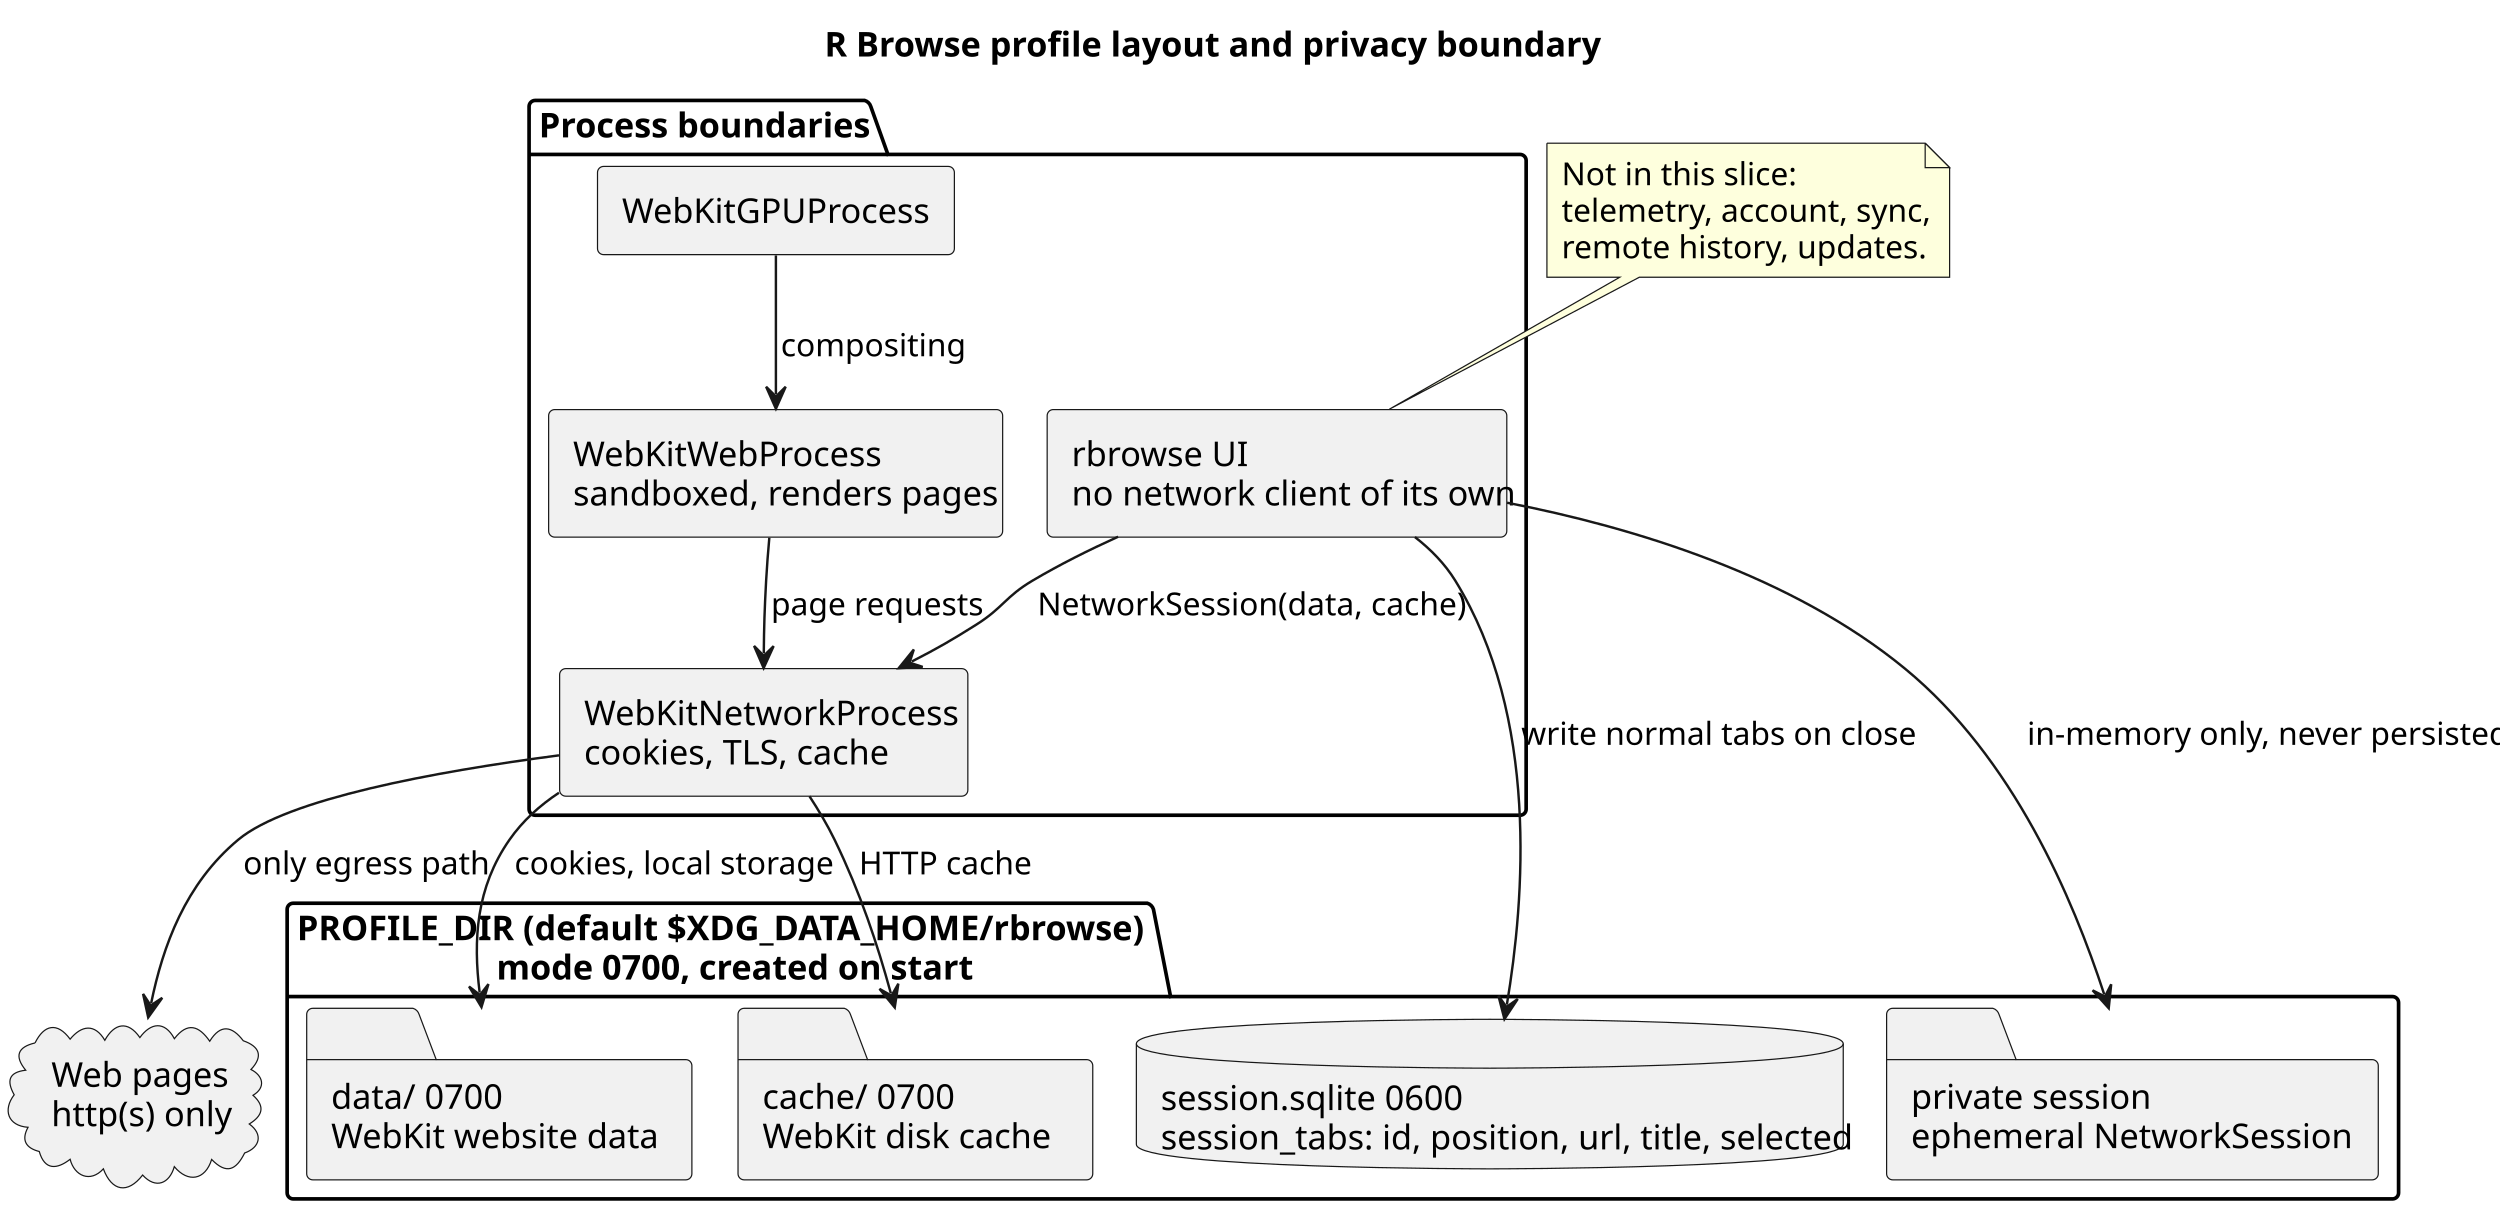
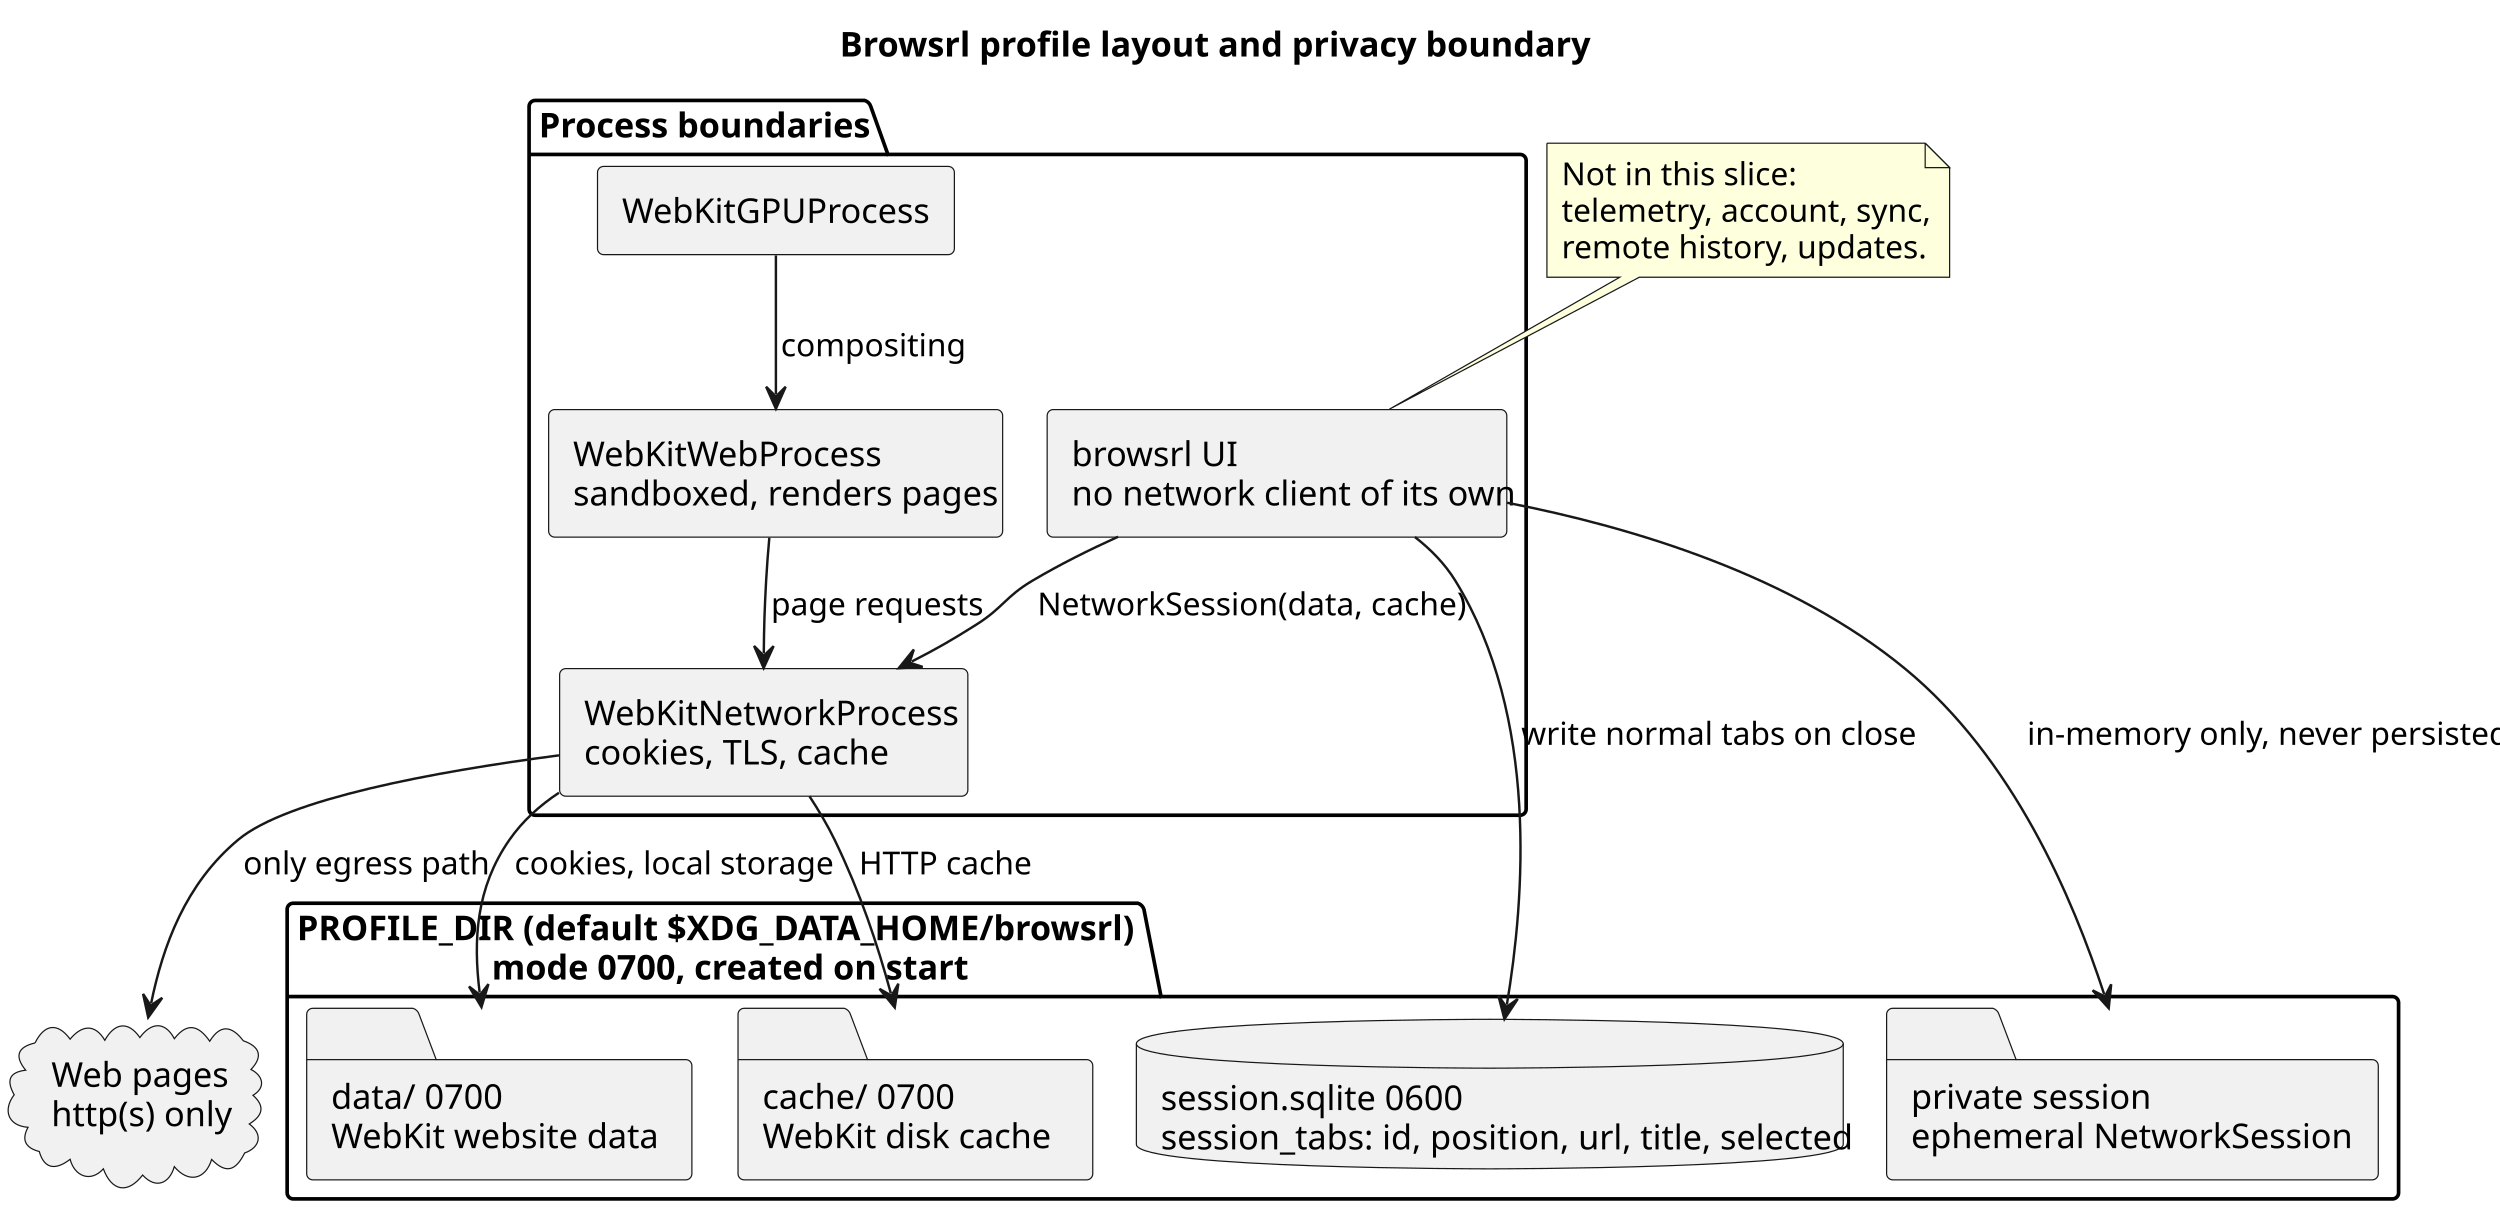
<svg xmlns="http://www.w3.org/2000/svg" contentStyleType="text/css" height="497px" preserveAspectRatio="none" style="width:1023px;height:497px;background:#FFFFFF;" version="1.1" viewBox="0 0 1023 497" width="1023px" zoomAndPan="magnify">
  <defs />
  <g>
-     <text fill="#000000" font-family="sans-serif" font-size="14" font-weight="bold" lengthAdjust="spacing" textLength="305.731" x="337.385" y="23.132">R Browse profile layout and privacy boundary</text>
+     <text fill="#000000" font-family="sans-serif" font-size="14" font-weight="bold" lengthAdjust="spacing" textLength="293.282" x="343.609" y="23.132">Browsrl profile layout and privacy boundary</text>
    <g id="cluster_Profile">
-       <path d="M120,369.599 L469.489,369.599 A3.75,3.75 0 0 1 471.989,372.099 L478.989,407.796 L979,407.796 A2.5,2.5 0 0 1 981.5,410.296 L981.5,488.099 A2.5,2.5 0 0 1 979,490.599 L120,490.599 A2.5,2.5 0 0 1 117.5,488.099 L117.5,372.099 A2.5,2.5 0 0 1 120,369.599 " fill="none" style="stroke:#000000;stroke-width:1.5;" />
-       <line style="stroke:#000000;stroke-width:1.5;" x1="117.5" x2="478.989" y1="407.796" y2="407.796" />
-       <text fill="#000000" font-family="sans-serif" font-size="14" font-weight="bold" lengthAdjust="spacing" textLength="348.489" x="121.5" y="384.731">PROFILE_DIR (default $XDG_DATA_HOME/rbrowse)</text>
-       <text fill="#000000" font-family="sans-serif" font-size="14" font-weight="bold" lengthAdjust="spacing" textLength="185.185" x="203.152" y="400.829">mode 0700, created on start</text>
+       <path d="M120,369.599 L465.593,369.599 A3.75,3.75 0 0 1 468.093,372.099 L475.093,407.796 L979,407.796 A2.5,2.5 0 0 1 981.5,410.296 L981.5,488.099 A2.5,2.5 0 0 1 979,490.599 L120,490.599 A2.5,2.5 0 0 1 117.5,488.099 L117.5,372.099 A2.5,2.5 0 0 1 120,369.599 " fill="none" style="stroke:#000000;stroke-width:1.5;" />
+       <line style="stroke:#000000;stroke-width:1.5;" x1="117.5" x2="475.093" y1="407.796" y2="407.796" />
+       <text fill="#000000" font-family="sans-serif" font-size="14" font-weight="bold" lengthAdjust="spacing" textLength="344.593" x="121.5" y="384.731">PROFILE_DIR (default $XDG_DATA_HOME/browsrl)</text>
+       <text fill="#000000" font-family="sans-serif" font-size="14" font-weight="bold" lengthAdjust="spacing" textLength="185.185" x="201.204" y="400.829">mode 0700, created on start</text>
    </g>
    <g id="cluster_Procs">
      <path d="M219,41.099 L353.827,41.099 A3.75,3.75 0 0 1 356.327,43.599 L363.327,63.197 L622,63.197 A2.5,2.5 0 0 1 624.5,65.697 L624.5,331.099 A2.5,2.5 0 0 1 622,333.599 L219,333.599 A2.5,2.5 0 0 1 216.5,331.099 L216.5,43.599 A2.5,2.5 0 0 1 219,41.099 " fill="none" style="stroke:#000000;stroke-width:1.5;" />
      <line style="stroke:#000000;stroke-width:1.5;" x1="216.5" x2="363.327" y1="63.197" y2="63.197" />
      <text fill="#000000" font-family="sans-serif" font-size="14" font-weight="bold" lengthAdjust="spacing" textLength="133.827" x="220.5" y="56.23">Process boundaries</text>
    </g>
    <g id="elem_Internet">
      <path d="M14.34,426.772 C18.045,419.269 23.404,418.075 28.694,425.219 C33.296,419.631 38.699,418.621 42.895,425.675 C46.767,418.737 52.273,417.429 57.238,424.562 C61.678,418.467 67.359,417.618 71.356,425.025 C76.769,418.06 81.365,419.712 85.824,426.061 C90.261,418.892 94.929,419.811 99.546,425.874 C106.177,428.21 107.874,432.148 102.699,437.646 C107.573,440.075 108.996,444.949 103.535,448.196 C108.755,452.853 107.323,456.651 102.007,459.937 C107.74,464.104 106.438,469.562 100.112,471.804 C96.596,478.819 92.734,480.714 86.608,474.459 C83.944,482.97 76.934,484.11 71.334,477.406 C69.319,484.333 63.768,486.735 58.36,480.838 C52.219,488.749 45.73,487.504 42.296,478.298 C36.913,484.193 30.433,481.154 28.69,474.386 C23.396,478.483 18.327,479.08 16.062,471.194 C10.578,469.787 8.599,466.586 11.465,461.3 C3.153,460.661 1.095,454.165 5.8,447.987 C2.679,442.37 3.455,438.78 10.51,437.927 C5.814,432.169 7.189,428.462 14.34,426.772 " fill="#F1F1F1" style="stroke:#181818;stroke-width:0.5;" />
      <text fill="#000000" font-family="sans-serif" font-size="14" lengthAdjust="spacing" textLength="70.82" x="21" y="444.731">Web pages</text>
      <text fill="#000000" font-family="sans-serif" font-size="14" lengthAdjust="spacing" textLength="69.248" x="21" y="460.829">http(s) only</text>
    </g>
    <g id="elem_None">
      <path d="M633,58.599 L633,113.445 A0,0 0 0 0 633,113.445 L662.798,113.445 L568.529,167.438 L670.798,113.445 L797.781,113.445 A0,0 0 0 0 797.781,113.445 L797.781,68.599 L787.781,58.599 L633,58.599 A0,0 0 0 0 633,58.599 " fill="#FEFFDD" style="stroke:#181818;stroke-width:0.5;" />
      <path d="M787.781,58.599 L787.781,68.599 L797.781,68.599 L787.781,58.599 " fill="#FEFFDD" style="stroke:#181818;stroke-width:0.5;" />
      <text fill="#000000" font-family="sans-serif" font-size="13" lengthAdjust="spacing" textLength="91.032" x="639" y="75.793">Not in this slice:</text>
      <text fill="#000000" font-family="sans-serif" font-size="13" lengthAdjust="spacing" textLength="143.781" x="639" y="90.741">telemetry, account, sync,</text>
      <text fill="#000000" font-family="sans-serif" font-size="13" lengthAdjust="spacing" textLength="139.458" x="639" y="105.69">remote history, updates.</text>
    </g>
    <g id="elem_Data">
      <path d="M128,412.599 L169,412.599 A3.75,3.75 0 0 1 171.5,415.099 L178.5,433.599 L280.62,433.599 A2.5,2.5 0 0 1 283.12,436.099 L283.12,480.296 A2.5,2.5 0 0 1 280.62,482.796 L128,482.796 A2.5,2.5 0 0 1 125.5,480.296 L125.5,415.099 A2.5,2.5 0 0 1 128,412.599 " fill="#F1F1F1" style="stroke:#181818;stroke-width:0.5;" />
      <line style="stroke:#181818;stroke-width:0.5;" x1="125.5" x2="178.5" y1="433.599" y2="433.599" />
      <text fill="#000000" font-family="sans-serif" font-size="14" lengthAdjust="spacing" textLength="66.172" x="135.5" y="453.731">data/ 0700</text>
      <text fill="#000000" font-family="sans-serif" font-size="14" lengthAdjust="spacing" textLength="127.62" x="135.5" y="469.829">WebKit website data</text>
    </g>
    <g id="elem_Cache">
      <path d="M304.5,412.599 L345.5,412.599 A3.75,3.75 0 0 1 348,415.099 L355,433.599 L444.658,433.599 A2.5,2.5 0 0 1 447.158,436.099 L447.158,480.296 A2.5,2.5 0 0 1 444.658,482.796 L304.5,482.796 A2.5,2.5 0 0 1 302,480.296 L302,415.099 A2.5,2.5 0 0 1 304.5,412.599 " fill="#F1F1F1" style="stroke:#181818;stroke-width:0.5;" />
      <line style="stroke:#181818;stroke-width:0.5;" x1="302" x2="355" y1="433.599" y2="433.599" />
      <text fill="#000000" font-family="sans-serif" font-size="14" lengthAdjust="spacing" textLength="76.282" x="312" y="453.731">cache/ 0700</text>
      <text fill="#000000" font-family="sans-serif" font-size="14" lengthAdjust="spacing" textLength="115.158" x="312" y="469.829">WebKit disk cache</text>
    </g>
    <g id="elem_Session">
      <path d="M465,427.099 C465,417.099 609.627,417.099 609.627,417.099 C609.627,417.099 754.254,417.099 754.254,427.099 L754.254,468.296 C754.254,478.296 609.627,478.296 609.627,478.296 C609.627,478.296 465,478.296 465,468.296 L465,427.099 " fill="#F1F1F1" style="stroke:#181818;stroke-width:0.5;" />
      <path d="M465,427.099 C465,437.099 609.627,437.099 609.627,437.099 C609.627,437.099 754.254,437.099 754.254,427.099 " fill="none" style="stroke:#181818;stroke-width:0.5;" />
      <text fill="#000000" font-family="sans-serif" font-size="14" lengthAdjust="spacing" textLength="119.075" x="475" y="454.231">session.sqlite 0600</text>
      <text fill="#000000" font-family="sans-serif" font-size="14" lengthAdjust="spacing" textLength="269.254" x="475" y="470.329">session_tabs: id, position, url, title, selected</text>
    </g>
    <g id="elem_Private">
      <path d="M774.5,412.599 L815.5,412.599 A3.75,3.75 0 0 1 818,415.099 L825,433.599 L970.692,433.599 A2.5,2.5 0 0 1 973.192,436.099 L973.192,480.296 A2.5,2.5 0 0 1 970.692,482.796 L774.5,482.796 A2.5,2.5 0 0 1 772,480.296 L772,415.099 A2.5,2.5 0 0 1 774.5,412.599 " fill="#F1F1F1" style="stroke:#181818;stroke-width:0.5;" />
      <line style="stroke:#181818;stroke-width:0.5;" x1="772" x2="825" y1="433.599" y2="433.599" />
      <text fill="#000000" font-family="sans-serif" font-size="14" lengthAdjust="spacing" textLength="93.379" x="782" y="453.731">private session</text>
      <text fill="#000000" font-family="sans-serif" font-size="14" lengthAdjust="spacing" textLength="171.192" x="782" y="469.829">ephemeral NetworkSession</text>
    </g>
    <g id="elem_UI">
      <rect fill="#F1F1F1" height="52.197" rx="2.5" ry="2.5" style="stroke:#181818;stroke-width:0.5;" width="188.082" x="428.5" y="167.599" />
-       <text fill="#000000" font-family="sans-serif" font-size="14" lengthAdjust="spacing" textLength="67.683" x="438.5" y="190.731">rbrowse UI</text>
+       <text fill="#000000" font-family="sans-serif" font-size="14" lengthAdjust="spacing" textLength="63.007" x="438.5" y="190.731">browsrl UI</text>
      <text fill="#000000" font-family="sans-serif" font-size="14" lengthAdjust="spacing" textLength="168.082" x="438.5" y="206.829">no network client of its own</text>
    </g>
    <g id="elem_Net">
      <rect fill="#F1F1F1" height="52.197" rx="2.5" ry="2.5" style="stroke:#181818;stroke-width:0.5;" width="167.041" x="229" y="273.599" />
      <text fill="#000000" font-family="sans-serif" font-size="14" lengthAdjust="spacing" textLength="147.041" x="239" y="296.731">WebKitNetworkProcess</text>
      <text fill="#000000" font-family="sans-serif" font-size="14" lengthAdjust="spacing" textLength="126.061" x="239" y="312.829">cookies, TLS, cache</text>
    </g>
    <g id="elem_Web">
      <rect fill="#F1F1F1" height="52.197" rx="2.5" ry="2.5" style="stroke:#181818;stroke-width:0.5;" width="185.785" x="224.5" y="167.599" />
      <text fill="#000000" font-family="sans-serif" font-size="14" lengthAdjust="spacing" textLength="124.482" x="234.5" y="190.731">WebKitWebProcess</text>
      <text fill="#000000" font-family="sans-serif" font-size="14" lengthAdjust="spacing" textLength="165.785" x="234.5" y="206.829">sandboxed, renders pages</text>
    </g>
    <g id="elem_GPU">
      <rect fill="#F1F1F1" height="36.099" rx="2.5" ry="2.5" style="stroke:#181818;stroke-width:0.5;" width="146.034" x="244.5" y="68.099" />
      <text fill="#000000" font-family="sans-serif" font-size="14" lengthAdjust="spacing" textLength="126.034" x="254.5" y="91.231">WebKitGPUProcess</text>
    </g>
    <polygon fill="#181818" points="615.617,417.006,621.05,408.791,616.443,412.075,613.16,407.469,615.617,417.006" style="stroke:#181818;stroke-width:1.0;" />
    <path d="M578.985,219.763 C585.462,224.802 591.253,230.713 595.5,237.599 C629.864,293.312 623.817,368.087 616.609,411.089 " fill="none" style="stroke:#181818;stroke-width:1.0;" />
    <text fill="#000000" font-family="sans-serif" font-size="13" lengthAdjust="spacing" textLength="151.011" x="622.5" y="304.793">write normal tabs on close</text>
    <polygon fill="#181818" points="862.891,412.568,863.901,402.771,861.34,407.814,856.296,405.253,862.891,412.568" style="stroke:#181818;stroke-width:1.0;" />
    <path d="M616.688,205.708 C669.34,215.991 733.429,235.738 779.5,273.599 C823.891,310.079 848.274,367.781 861.029,406.864 " fill="none" style="stroke:#181818;stroke-width:1.0;" />
    <text fill="#000000" font-family="sans-serif" font-size="13" lengthAdjust="spacing" textLength="184.958" x="829.5" y="304.793">in-memory only, never persisted</text>
    <polygon fill="#181818" points="367.733,273.431,377.568,272.901,372.187,271.158,373.93,265.776,367.733,273.431" style="stroke:#181818;stroke-width:1.0;" />
    <path d="M457.539,219.627 C445.612,225.03 433.473,231.094 422.5,237.599 C411.334,244.217 410.487,248.687 399.5,255.599 C389.517,261.879 383.833,265.211 373.077,270.703 " fill="none" style="stroke:#181818;stroke-width:1.0;" />
    <text fill="#000000" font-family="sans-serif" font-size="13" lengthAdjust="spacing" textLength="169.8" x="424.5" y="251.792">NetworkSession(data, cache)</text>
    <polygon fill="#181818" points="197.016,412.12,199.874,402.695,196.399,407.159,191.935,403.683,197.016,412.12" style="stroke:#181818;stroke-width:1.0;" />
    <path d="M228.719,324.394 C220.871,329.585 213.863,335.905 208.5,343.599 C194.787,363.271 193.593,384.615 196.275,406.166 " fill="none" style="stroke:#181818;stroke-width:1.0;" />
    <text fill="#000000" font-family="sans-serif" font-size="13" lengthAdjust="spacing" textLength="125.011" x="210.5" y="357.793">cookies, local storage</text>
    <polygon fill="#181818" points="366.13,412.267,367.602,402.528,364.805,407.445,359.888,404.649,366.13,412.267" style="stroke:#181818;stroke-width:1.0;" />
    <path d="M331.221,325.807 C334.941,331.482 338.591,337.604 341.5,343.599 C352.155,365.561 358.908,385.993 364.54,406.481 " fill="none" style="stroke:#181818;stroke-width:1.0;" />
    <text fill="#000000" font-family="sans-serif" font-size="13" lengthAdjust="spacing" textLength="72.243" x="351.5" y="357.793">HTTP cache</text>
    <polygon fill="#181818" points="312.482,273.357,316.567,264.395,312.529,268.357,308.567,264.319,312.482,273.357" style="stroke:#181818;stroke-width:1.0;" />
    <path d="M314.809,220.041 C314.29,225.808 313.811,231.909 313.5,237.599 C312.859,249.338 312.642,256.365 312.538,267.357 " fill="none" style="stroke:#181818;stroke-width:1.0;" />
    <text fill="#000000" font-family="sans-serif" font-size="13" lengthAdjust="spacing" textLength="82.393" x="315.5" y="251.792">page requests</text>
    <polygon fill="#181818" points="60.648,416.331,66.386,408.327,61.659,411.435,58.551,406.708,60.648,416.331" style="stroke:#181818;stroke-width:1.0;" />
    <path d="M228.739,309.089 C177.26,315.847 117.459,326.968 97.5,343.599 C75.764,361.71 66.686,387.107 61.862,410.455 " fill="none" style="stroke:#181818;stroke-width:1.0;" />
    <text fill="#000000" font-family="sans-serif" font-size="13" lengthAdjust="spacing" textLength="95.393" x="99.5" y="357.793">only egress path</text>
    <polygon fill="#181818" points="317.5,167.253,321.5,158.253,317.5,162.253,313.5,158.253,317.5,167.253" style="stroke:#181818;stroke-width:1.0;" />
    <path d="M317.5,104.52 C317.5,121.609 317.5,141.854 317.5,161.253 " fill="none" style="stroke:#181818;stroke-width:1.0;" />
    <text fill="#000000" font-family="sans-serif" font-size="13" lengthAdjust="spacing" textLength="69.367" x="319.5" y="145.792">compositing</text>
  </g>
</svg>
